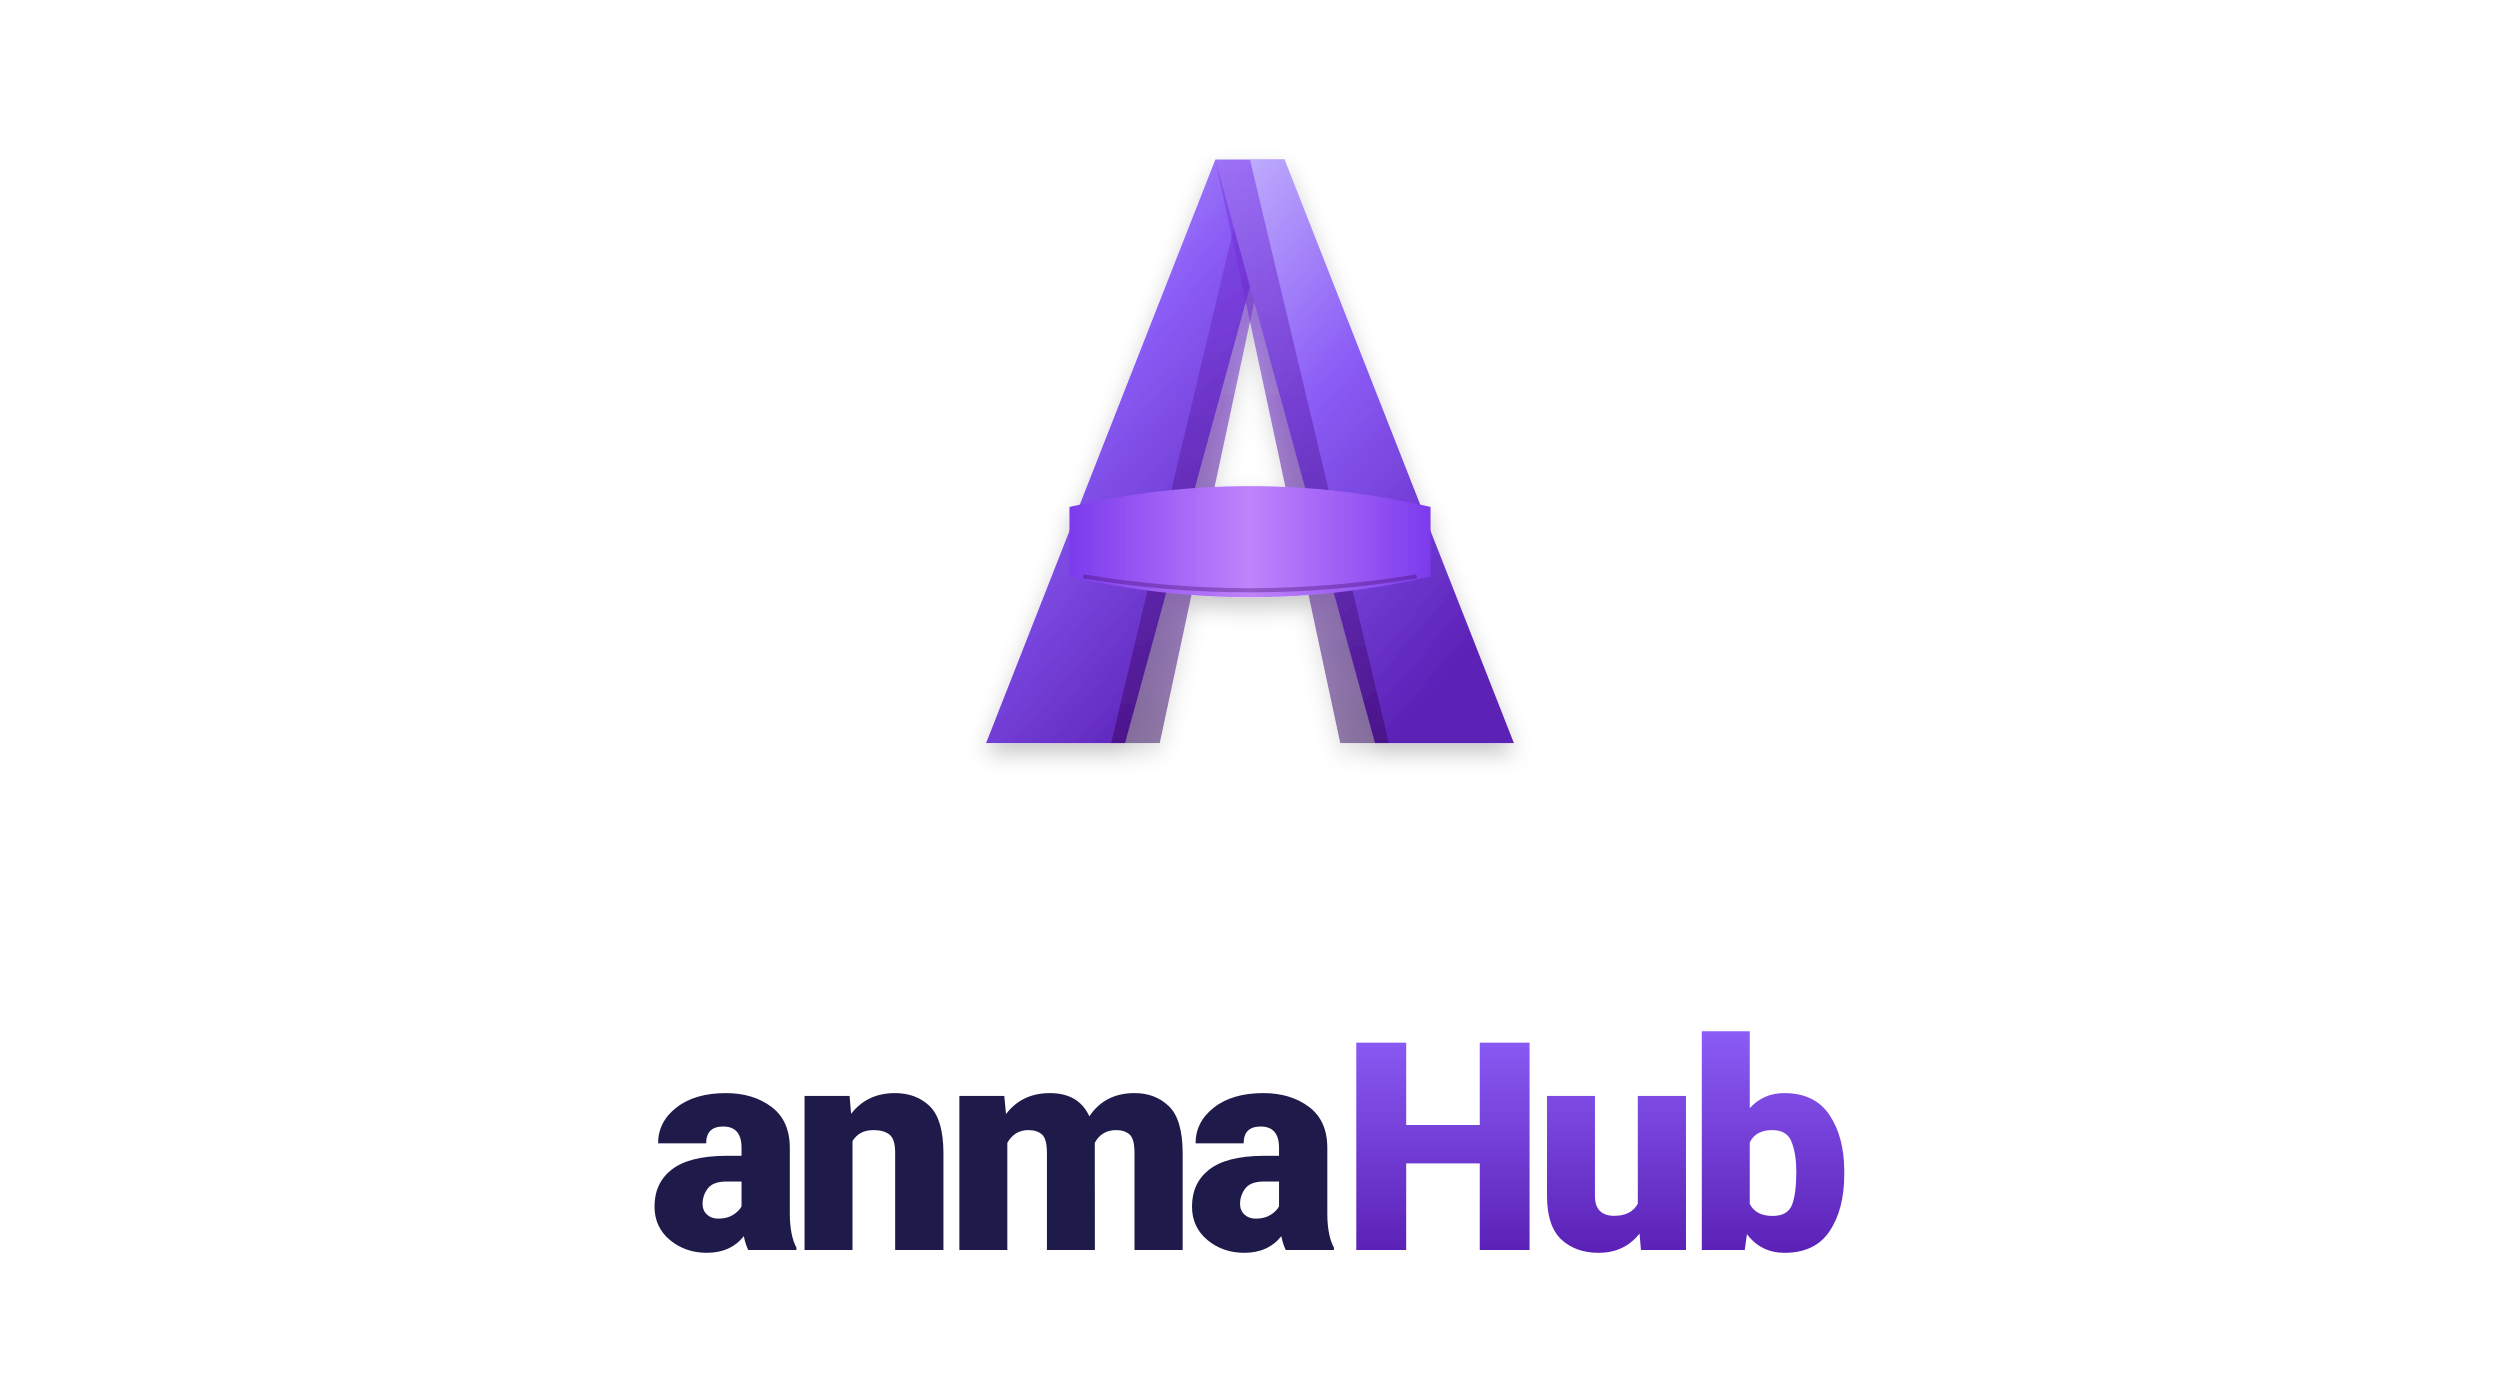
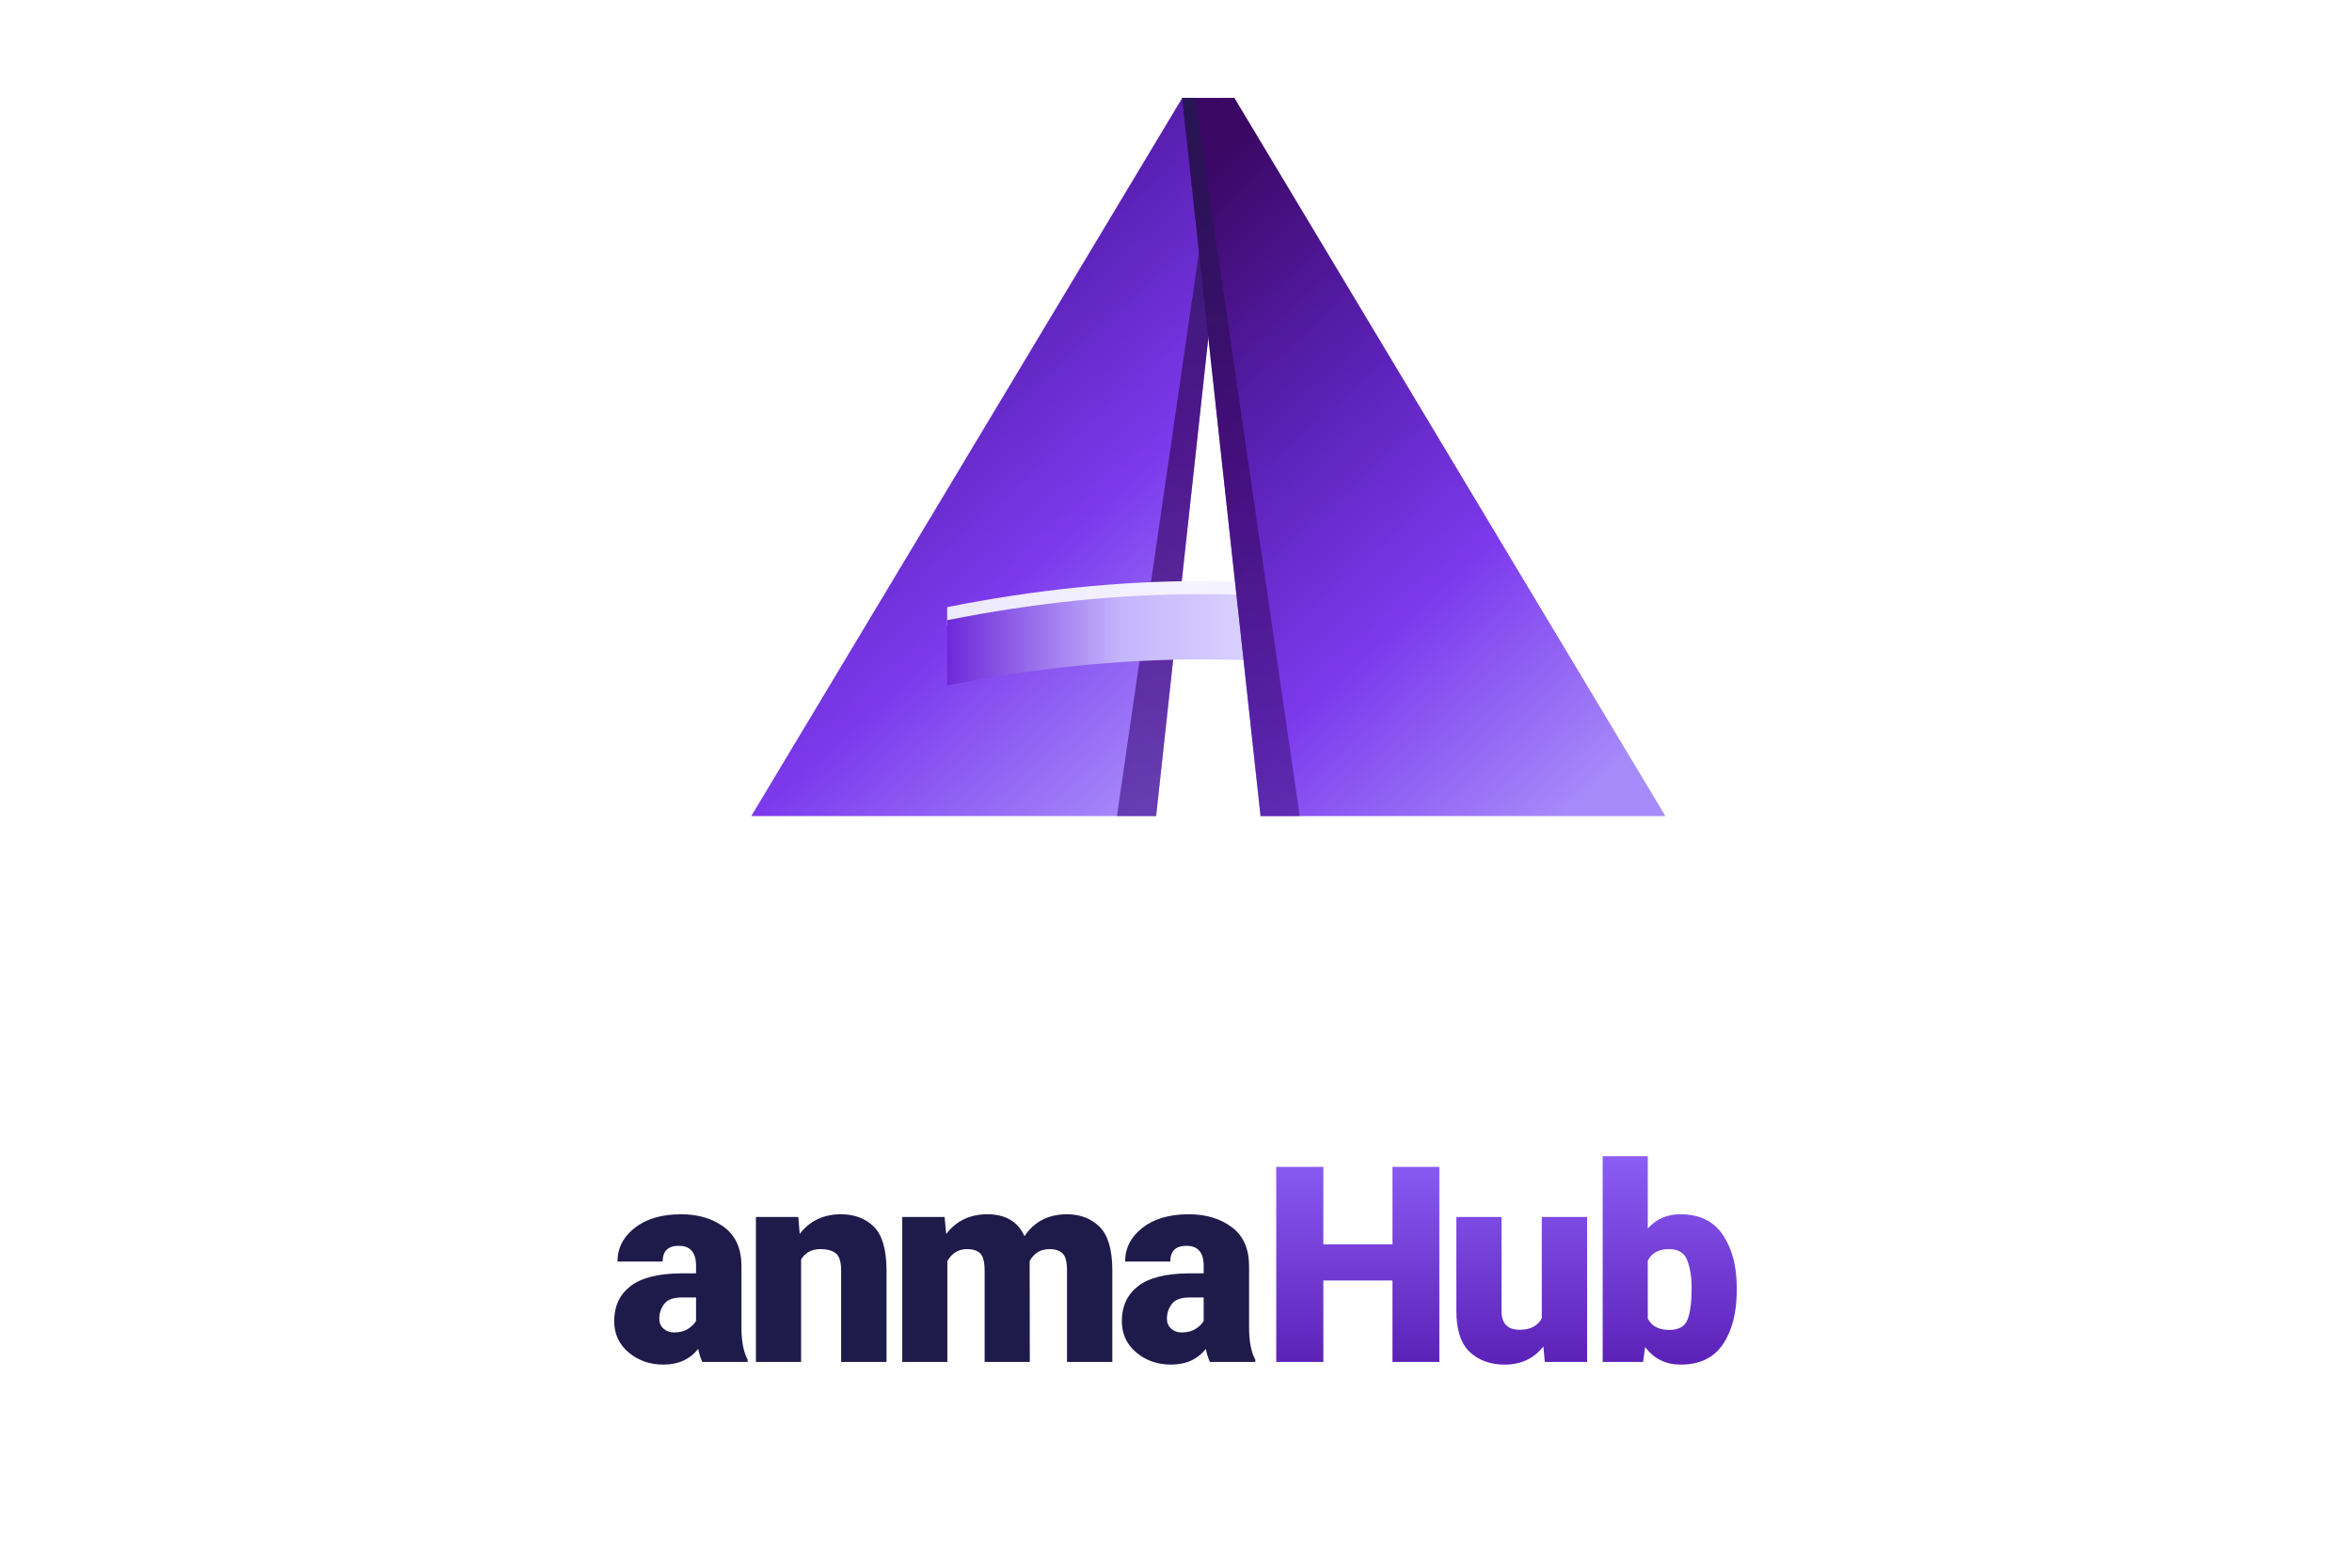
- <svg xmlns="http://www.w3.org/2000/svg" viewBox="0 0 360 200">
+ <svg xmlns="http://www.w3.org/2000/svg" viewBox="0 0 480 320">
  <defs>
-     <linearGradient id="aFront" x1="0%" y1="0%" x2="60%" y2="100%">
-       <stop offset="0%" stop-color="#C4B5FD" />
-       <stop offset="45%" stop-color="#8B5CF6" />
-       <stop offset="100%" stop-color="#5B21B6" />
+     <linearGradient id="legFront" x1="20%" y1="0%" x2="80%" y2="100%">
+       <stop offset="0%" stop-color="#3B0764" />
+       <stop offset="35%" stop-color="#5B21B6" />
+       <stop offset="65%" stop-color="#7C3AED" />
+       <stop offset="100%" stop-color="#A78BFA" />
    </linearGradient>
-     <linearGradient id="aSide" x1="0%" y1="0%" x2="0%" y2="100%">
-       <stop offset="0%" stop-color="#7C3AED" />
-       <stop offset="100%" stop-color="#3B0764" />
+     <linearGradient id="legFacet" x1="0%" y1="0%" x2="0%" y2="100%">
+       <stop offset="0%" stop-color="#1E1B4B" />
+       <stop offset="50%" stop-color="#3B0764" />
+       <stop offset="100%" stop-color="#4C1D95" />
    </linearGradient>
-     <linearGradient id="aBar" x1="0%" y1="0%" x2="100%" y2="0%">
-       <stop offset="0%" stop-color="#7C3AED" />
-       <stop offset="50%" stop-color="#C084FC" />
+     <linearGradient id="barFront" x1="0%" y1="0%" x2="100%" y2="0%">
+       <stop offset="0%" stop-color="#6D28D9" />
+       <stop offset="35%" stop-color="#C4B5FD" />
+       <stop offset="65%" stop-color="#DDD6FE" />
      <stop offset="100%" stop-color="#7C3AED" />
    </linearGradient>
-     <linearGradient id="hubAccent" x1="0%" y1="0%" x2="0%" y2="100%">
+     <linearGradient id="barTop" x1="0%" y1="0%" x2="100%" y2="0%">
+       <stop offset="0%" stop-color="#EDE9FE" />
+       <stop offset="50%" stop-color="#F5F3FF" />
+       <stop offset="100%" stop-color="#EDE9FE" />
+     </linearGradient>
+     <linearGradient id="hubGrad" x1="0%" y1="0%" x2="0%" y2="100%">
      <stop offset="0%" stop-color="#8B5CF6" />
      <stop offset="100%" stop-color="#5B21B6" />
    </linearGradient>
-     <filter id="aShadow" x="-20%" y="-20%" width="140%" height="140%">
-       <feGaussianBlur in="SourceAlpha" stdDeviation="1.5" />
-       <feOffset dx="0" dy="1.5" />
-       <feComponentTransfer>
-         <feFuncA type="linear" slope="0.22" />
-       </feComponentTransfer>
-       <feMerge>
-         <feMergeNode />
-         <feMergeNode in="SourceGraphic" />
-       </feMerge>
-     </filter>
  </defs>
-   <g transform="translate(120, 5)" filter="url(#aShadow)">
-     <path d="M 55 18 L 65 18 L 42 102 L 22 102 Z" fill="url(#aFront)" />
-     <path d="M 60 18 L 65 18 L 47 102 L 40 102 Z" fill="url(#aSide)" opacity="0.55" />
-     <path d="M 55 18 L 65 18 L 98 102 L 78 102 Z" fill="url(#aFront)" />
-     <path d="M 55 18 L 60 18 L 80 102 L 73 102 Z" fill="url(#aSide)" opacity="0.55" />
-     <path d="M 34 68 Q 60 62 86 68 L 86 78 Q 60 84 34 78 Z" fill="url(#aBar)" />
-     <path d="M 36 78 Q 60 82 84 78" stroke="#3B0764" stroke-width="0.6" opacity="0.35" fill="none" />
+   <g transform="translate(140,20) scale(0.533)">
+     <path d="M 190 0 L 210 0 L 180 275 L 25 275 Z" fill="url(#legFront)" />
+     <path d="M 205 0 L 210 0 L 180 275 L 165 275 Z" fill="url(#legFacet)" opacity="0.7" />
+     <path d="M 100 195 Q 200 175 290 195 L 290 202 Q 200 182 100 202 Z" fill="url(#barTop)" />
+     <path d="M 100 200 Q 200 180 290 200 L 290 225 Q 200 205 100 225 Z" fill="url(#barFront)" />
+     <path d="M 190 0 L 210 0 L 375 275 L 220 275 Z" fill="url(#legFront)" />
+     <path d="M 190 0 L 195 0 L 235 275 L 220 275 Z" fill="url(#legFacet)" opacity="0.7" />
  </g>
-   <text x="180" y="180" font-family="-apple-system, BlinkMacSystemFont, 'Segoe UI', Roboto, 'Helvetica Neue', system-ui, sans-serif" font-weight="800" font-size="42" text-anchor="middle" letter-spacing="-1.6" fill="#1E1B4B">anma<tspan fill="url(#hubAccent)">Hub</tspan>
+   <text x="240" y="278" font-family="-apple-system, BlinkMacSystemFont, 'Segoe UI', Roboto, system-ui, sans-serif" font-weight="800" font-size="56" text-anchor="middle" letter-spacing="-2" fill="#1E1B4B">anma<tspan fill="url(#hubGrad)">Hub</tspan>
  </text>
</svg>
